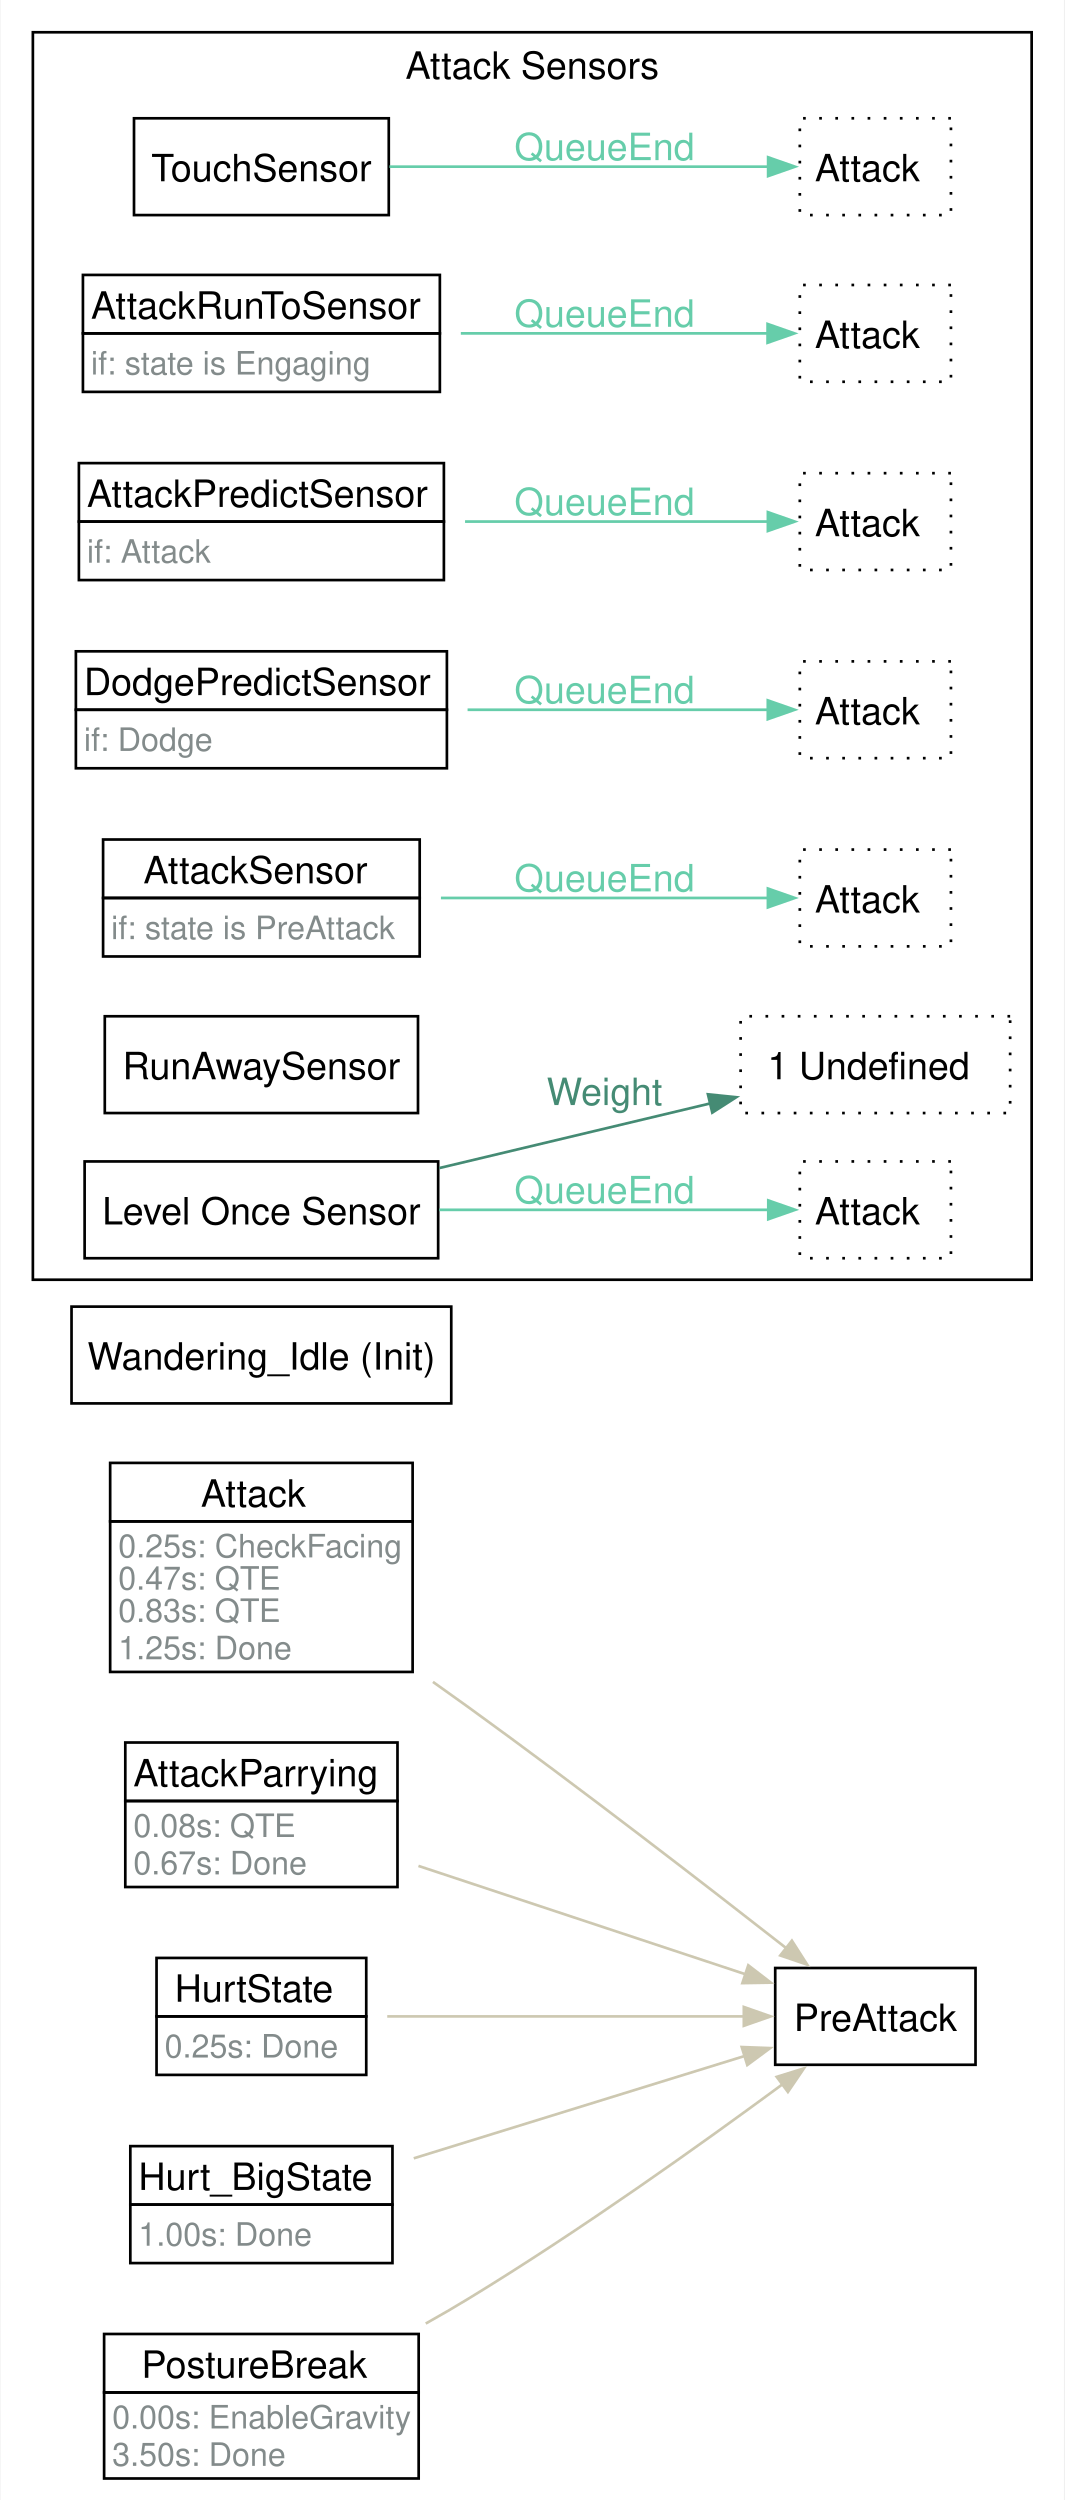
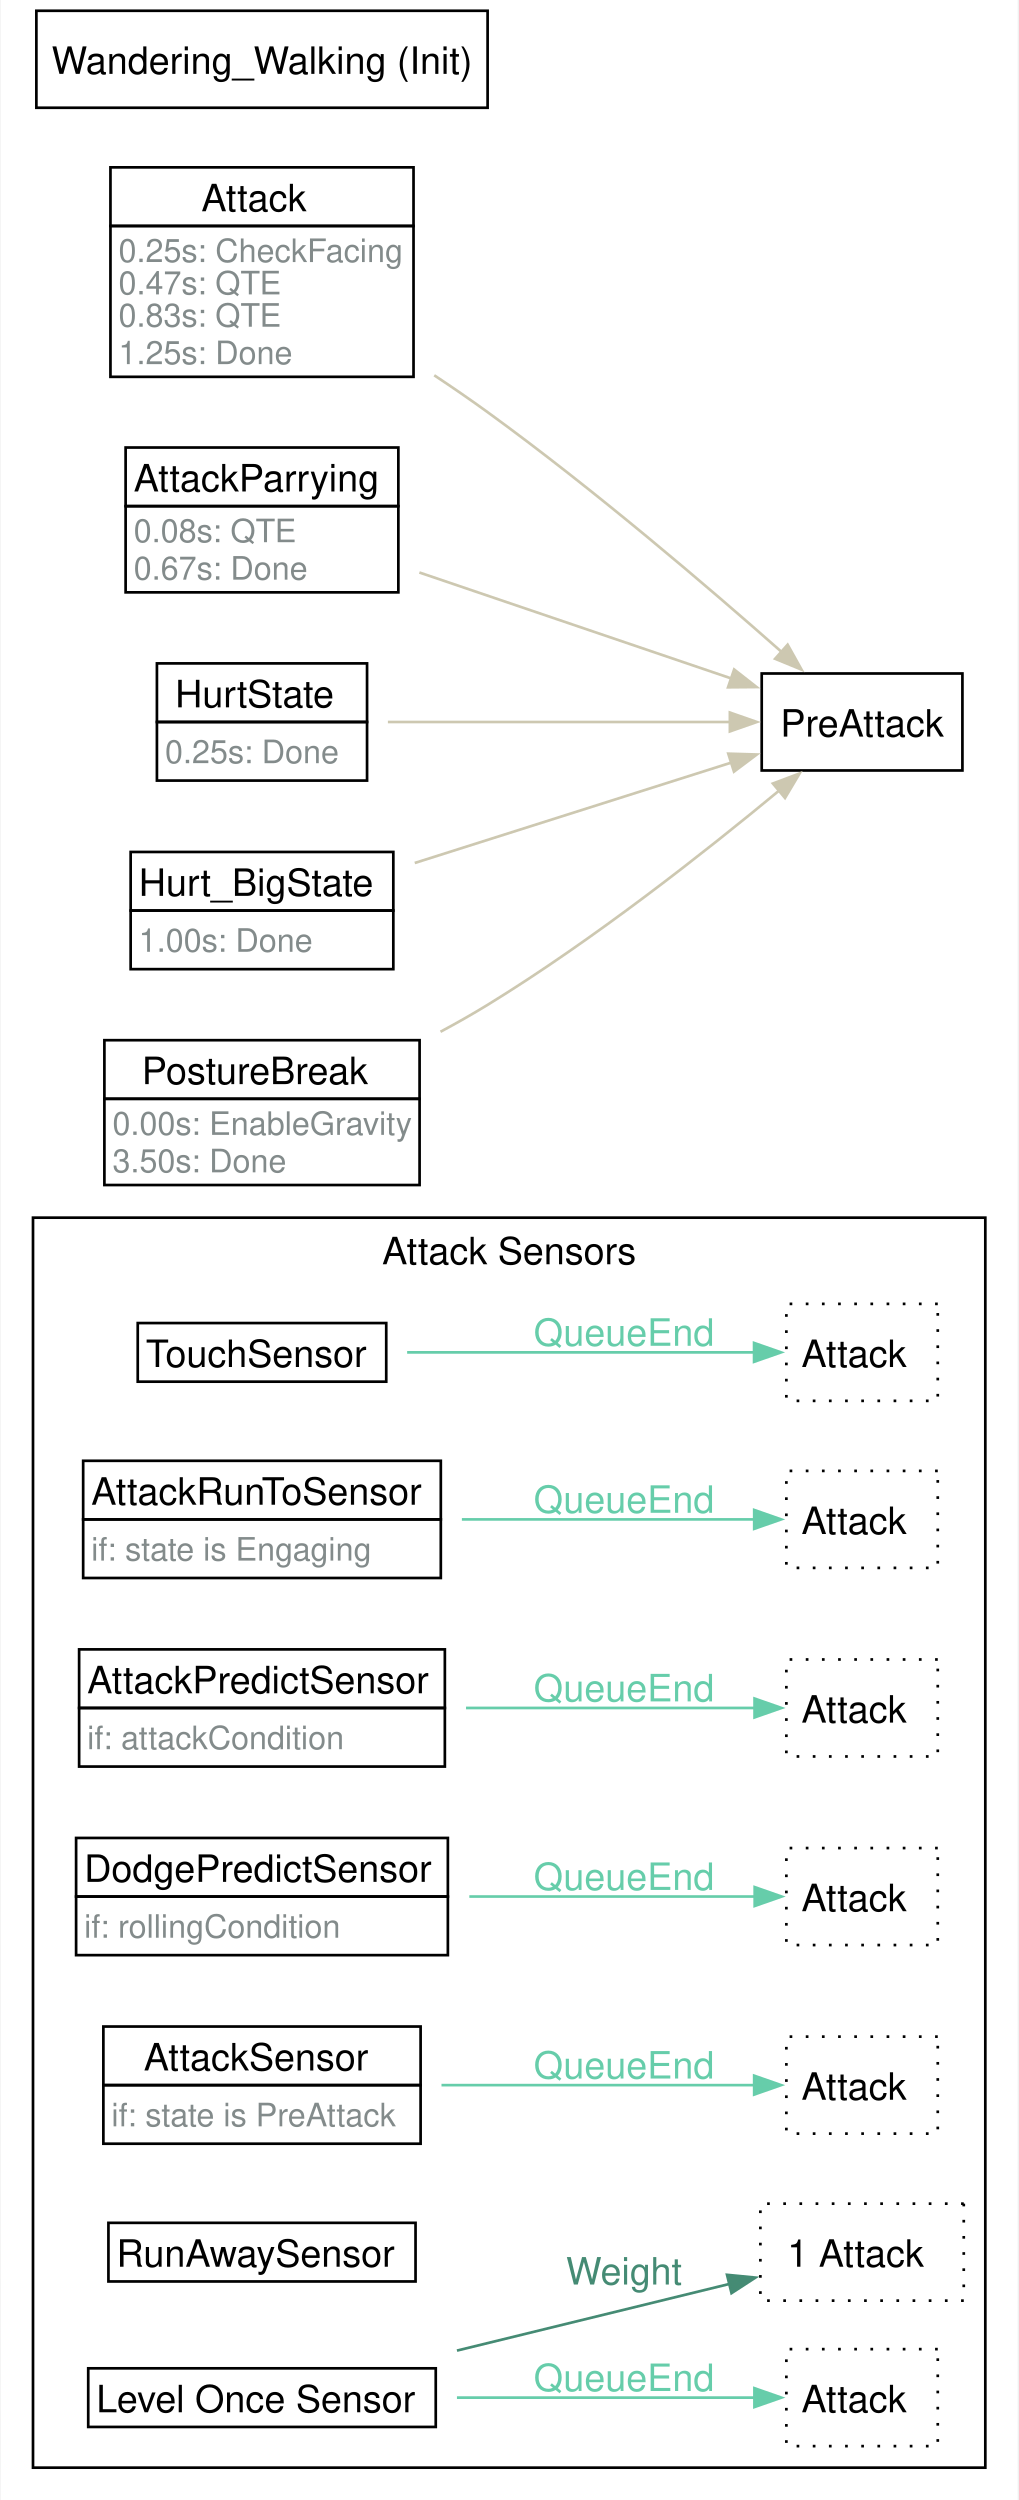
- <svg xmlns="http://www.w3.org/2000/svg" width="396pt" height="930pt" viewBox="0.00 0.00 395.50 929.88">
-   <g id="graph0" class="graph" transform="scale(1 1) rotate(0) translate(4 925.88)">
-     <polygon fill="white" stroke="none" points="-4,4 -4,-925.88 391.5,-925.88 391.5,4 -4,4" />
+ <svg xmlns="http://www.w3.org/2000/svg" width="378pt" height="928pt" viewBox="0.00 0.00 377.50 928.00">
+   <g id="graph0" class="graph" transform="scale(1 1) rotate(0) translate(4 924)">
+     <polygon fill="white" stroke="none" points="-4,4 -4,-924 373.5,-924 373.5,4 -4,4" />
    <g id="clust1" class="cluster">
-       <polygon fill="none" stroke="black" points="8,-449.88 8,-913.88 379.5,-913.88 379.5,-449.88 8,-449.88" />
-       <text text-anchor="middle" x="193.75" y="-896.58" font-family="Helvetica,sans-Serif" font-size="14.00">Attack Sensors</text>
+       <polygon fill="none" stroke="black" points="8,-8 8,-472 361.5,-472 361.5,-8 8,-8" />
+       <text text-anchor="middle" x="184.75" y="-454.7" font-family="Helvetica,sans-Serif" font-size="14.00">Attack Sensors</text>
    </g>
    <g id="node1" class="node">
-       <polygon fill="none" stroke="black" points="36.75,-360 36.75,-381.75 149.25,-381.75 149.25,-360 36.75,-360" />
-       <text text-anchor="start" x="70.5" y="-365.45" font-family="Helvetica,sans-Serif" font-size="14.00">Attack  </text>
-       <polygon fill="none" stroke="black" points="36.75,-304 36.75,-360 149.25,-360 149.25,-304 36.75,-304" />
-       <text text-anchor="start" x="39.75" y="-346.6" font-family="Helvetica,sans-Serif" font-size="12.00" fill="#838b8b">0.25s: CheckFacing</text>
-       <text text-anchor="start" x="39.75" y="-334.6" font-family="Helvetica,sans-Serif" font-size="12.00" fill="#838b8b">0.47s: QTE</text>
-       <text text-anchor="start" x="39.75" y="-322.6" font-family="Helvetica,sans-Serif" font-size="12.00" fill="#838b8b">0.83s: QTE</text>
-       <text text-anchor="start" x="39.75" y="-308.7" font-family="Helvetica,sans-Serif" font-size="12.00" fill="#838b8b">1.25s: Done</text>
-       <text text-anchor="start" x="104.25" y="-308.7" font-family="Helvetica,sans-Serif" font-size="14.00">  </text>
+       <polygon fill="none" stroke="black" points="28.5,-23.12 28.5,-44.88 157.5,-44.88 157.5,-23.12 28.5,-23.12" />
+       <text text-anchor="start" x="31.5" y="-28.57" font-family="Helvetica,sans-Serif" font-size="14.00">Level Once Sensor  </text>
    </g>
    <g id="node2" class="node">
-       <polygon fill="none" stroke="black" points="358.62,-193.88 284.12,-193.88 284.12,-157.88 358.62,-157.88 358.62,-193.88" />
-       <text text-anchor="middle" x="321.38" y="-170.45" font-family="Helvetica,sans-Serif" font-size="14.00">PreAttack</text>
+       <polygon fill="none" stroke="black" stroke-dasharray="1,5" points="343.85,-52 287.65,-52 287.65,-16 343.85,-16 343.85,-52" />
+       <text text-anchor="start" x="293.25" y="-28.57" font-family="Helvetica,sans-Serif" font-size="14.00">Attack  </text>
    </g>
    <g id="edge1" class="edge">
-       <path fill="none" stroke="#cdc8b1" d="M156.81,-300.29C161.29,-297.13 165.73,-293.97 170,-290.88 211.5,-260.84 258.21,-224.75 288.41,-201.11" />
-       <polygon fill="#cdc8b1" stroke="#cdc8b1" points="290.32,-204.05 296.03,-195.12 286,-198.54 290.32,-204.05" />
+       <path fill="none" stroke="#66cdaa" d="M165.37,-34C202.06,-34 245.36,-34 275.87,-34" />
+       <polygon fill="#66cdaa" stroke="#66cdaa" points="275.79,-37.5 285.79,-34 275.79,-30.5 275.79,-37.5" />
+       <text text-anchor="middle" x="227.38" y="-36.45" font-family="Helvetica,sans-Serif" font-size="14.00" fill="#66cdaa">QueueEnd</text>
    </g>
    <g id="node3" class="node">
-       <polygon fill="none" stroke="black" points="42.38,-256 42.38,-277.75 143.62,-277.75 143.62,-256 42.38,-256" />
-       <text text-anchor="start" x="45.38" y="-261.45" font-family="Helvetica,sans-Serif" font-size="14.00">AttackParrying  </text>
-       <polygon fill="none" stroke="black" points="42.38,-224 42.38,-256 143.62,-256 143.62,-224 42.38,-224" />
-       <text text-anchor="start" x="45.38" y="-242.6" font-family="Helvetica,sans-Serif" font-size="12.00" fill="#838b8b">0.08s: QTE</text>
-       <text text-anchor="start" x="45.38" y="-228.7" font-family="Helvetica,sans-Serif" font-size="12.00" fill="#838b8b">0.67s: Done</text>
-       <text text-anchor="start" x="109.88" y="-228.7" font-family="Helvetica,sans-Serif" font-size="14.00">  </text>
+       <polygon fill="none" stroke="black" stroke-dasharray="1,5" points="353.5,-106 278,-106 278,-70 353.5,-70 353.5,-106" />
+       <text text-anchor="start" x="288" y="-82.58" font-family="Helvetica,sans-Serif" font-size="14.00">1 Attack  </text>
    </g>
    <g id="edge2" class="edge">
-       <path fill="none" stroke="#cdc8b1" d="M151.42,-231.85C189.17,-219.35 237.95,-203.18 273.38,-191.44" />
-       <polygon fill="#cdc8b1" stroke="#cdc8b1" points="274.1,-194.89 282.49,-188.43 271.9,-188.25 274.1,-194.89" />
+       <path fill="none" stroke="#458b74" d="M165.37,-51.46C198.54,-59.57 237.11,-69.01 266.75,-76.26" />
+       <polygon fill="#458b74" stroke="#458b74" points="265.62,-79.59 276.17,-78.56 267.29,-72.79 265.62,-79.59" />
+       <text text-anchor="middle" x="227.38" y="-75.97" font-family="Helvetica,sans-Serif" font-size="14.00" fill="#458b74">Weight</text>
    </g>
    <g id="node4" class="node">
-       <polygon fill="none" stroke="black" points="54,-175.88 54,-197.62 132,-197.62 132,-175.88 54,-175.88" />
-       <text text-anchor="start" x="60.75" y="-181.32" font-family="Helvetica,sans-Serif" font-size="14.00">HurtState  </text>
-       <polygon fill="none" stroke="black" points="54,-154.12 54,-175.88 132,-175.88 132,-154.12 54,-154.12" />
-       <text text-anchor="start" x="57" y="-160.57" font-family="Helvetica,sans-Serif" font-size="12.00" fill="#838b8b">0.25s: Done</text>
-       <text text-anchor="start" x="121.5" y="-160.57" font-family="Helvetica,sans-Serif" font-size="14.00">  </text>
+       <polygon fill="none" stroke="black" points="36,-77.12 36,-98.88 150,-98.88 150,-77.12 36,-77.12" />
+       <text text-anchor="start" x="39" y="-82.58" font-family="Helvetica,sans-Serif" font-size="14.00">RunAwaySensor  </text>
+     </g>
+     <g id="node5" class="node">
+       <polygon fill="none" stroke="black" points="34.12,-150 34.12,-171.75 151.88,-171.75 151.88,-150 34.12,-150" />
+       <text text-anchor="start" x="49.12" y="-155.45" font-family="Helvetica,sans-Serif" font-size="14.00">AttackSensor  </text>
+       <polygon fill="none" stroke="black" points="34.12,-128.25 34.12,-150 151.88,-150 151.88,-128.25 34.12,-128.25" />
+       <text text-anchor="start" x="37.12" y="-134.7" font-family="Helvetica,sans-Serif" font-size="12.00" fill="#838b8b">if: state is PreAttack</text>
+       <text text-anchor="start" x="141.38" y="-134.7" font-family="Helvetica,sans-Serif" font-size="14.00">  </text>
+     </g>
+     <g id="node6" class="node">
+       <polygon fill="none" stroke="black" stroke-dasharray="1,5" points="343.85,-168 287.65,-168 287.65,-132 343.85,-132 343.85,-168" />
+       <text text-anchor="start" x="293.25" y="-144.57" font-family="Helvetica,sans-Serif" font-size="14.00">Attack  </text>
    </g>
    <g id="edge3" class="edge">
-       <path fill="none" stroke="#cdc8b1" d="M139.81,-175.88C178.41,-175.88 233.46,-175.88 272.6,-175.88" />
-       <polygon fill="#cdc8b1" stroke="#cdc8b1" points="272.44,-179.38 282.44,-175.88 272.44,-172.38 272.44,-179.38" />
+       <path fill="none" stroke="#66cdaa" d="M159.63,-150C197.55,-150 243.95,-150 276.07,-150" />
+       <polygon fill="#66cdaa" stroke="#66cdaa" points="275.7,-153.5 285.7,-150 275.7,-146.5 275.7,-153.5" />
+       <text text-anchor="middle" x="227.38" y="-152.45" font-family="Helvetica,sans-Serif" font-size="14.00" fill="#66cdaa">QueueEnd</text>
    </g>
-     <g id="node5" class="node">
-       <polygon fill="none" stroke="black" points="44.25,-105.88 44.25,-127.62 141.75,-127.62 141.75,-105.88 44.25,-105.88" />
-       <text text-anchor="start" x="47.25" y="-111.33" font-family="Helvetica,sans-Serif" font-size="14.00">Hurt_BigState  </text>
-       <polygon fill="none" stroke="black" points="44.25,-84.12 44.25,-105.88 141.75,-105.88 141.75,-84.12 44.25,-84.12" />
-       <text text-anchor="start" x="47.25" y="-90.58" font-family="Helvetica,sans-Serif" font-size="12.00" fill="#838b8b">1.00s: Done</text>
-       <text text-anchor="start" x="111.75" y="-90.58" font-family="Helvetica,sans-Serif" font-size="14.00">  </text>
+     <g id="node7" class="node">
+       <polygon fill="none" stroke="black" points="24,-220 24,-241.75 162,-241.75 162,-220 24,-220" />
+       <text text-anchor="start" x="27" y="-225.45" font-family="Helvetica,sans-Serif" font-size="14.00">DodgePredictSensor  </text>
+       <polygon fill="none" stroke="black" points="24,-198.25 24,-220 162,-220 162,-198.25 24,-198.25" />
+       <text text-anchor="start" x="27" y="-204.7" font-family="Helvetica,sans-Serif" font-size="12.00" fill="#838b8b">if: rollingCondition</text>
+       <text text-anchor="start" x="123.75" y="-204.7" font-family="Helvetica,sans-Serif" font-size="14.00">  </text>
+     </g>
+     <g id="node8" class="node">
+       <polygon fill="none" stroke="black" stroke-dasharray="1,5" points="343.85,-238 287.65,-238 287.65,-202 343.85,-202 343.85,-238" />
+       <text text-anchor="start" x="293.25" y="-214.57" font-family="Helvetica,sans-Serif" font-size="14.00">Attack  </text>
    </g>
    <g id="edge4" class="edge">
-       <path fill="none" stroke="#cdc8b1" d="M149.67,-123.09C187.51,-134.79 237.05,-150.11 273,-161.23" />
-       <polygon fill="#cdc8b1" stroke="#cdc8b1" points="271.66,-164.48 282.25,-164.09 273.73,-157.79 271.66,-164.48" />
+       <path fill="none" stroke="#66cdaa" d="M169.97,-220C205.7,-220 246.78,-220 276.04,-220" />
+       <polygon fill="#66cdaa" stroke="#66cdaa" points="275.89,-223.5 285.89,-220 275.89,-216.5 275.89,-223.5" />
+       <text text-anchor="middle" x="227.38" y="-222.45" font-family="Helvetica,sans-Serif" font-size="14.00" fill="#66cdaa">QueueEnd</text>
    </g>
-     <g id="node6" class="node">
-       <polygon fill="none" stroke="black" points="34.5,-36 34.5,-57.75 151.5,-57.75 151.5,-36 34.5,-36" />
-       <text text-anchor="start" x="48.38" y="-41.45" font-family="Helvetica,sans-Serif" font-size="14.00">PostureBreak  </text>
-       <polygon fill="none" stroke="black" points="34.5,-4 34.5,-36 151.5,-36 151.5,-4 34.5,-4" />
-       <text text-anchor="start" x="37.5" y="-22.6" font-family="Helvetica,sans-Serif" font-size="12.00" fill="#838b8b">0.00s: EnableGravity</text>
-       <text text-anchor="start" x="37.5" y="-8.7" font-family="Helvetica,sans-Serif" font-size="12.00" fill="#838b8b">3.50s: Done</text>
-       <text text-anchor="start" x="102" y="-8.7" font-family="Helvetica,sans-Serif" font-size="14.00">  </text>
+     <g id="node9" class="node">
+       <polygon fill="none" stroke="black" points="25.12,-290 25.12,-311.75 160.88,-311.75 160.88,-290 25.12,-290" />
+       <text text-anchor="start" x="28.12" y="-295.45" font-family="Helvetica,sans-Serif" font-size="14.00">AttackPredictSensor  </text>
+       <polygon fill="none" stroke="black" points="25.12,-268.25 25.12,-290 160.88,-290 160.88,-268.25 25.12,-268.25" />
+       <text text-anchor="start" x="28.12" y="-274.7" font-family="Helvetica,sans-Serif" font-size="12.00" fill="#838b8b">if: attackCondition</text>
+       <text text-anchor="start" x="123.38" y="-274.7" font-family="Helvetica,sans-Serif" font-size="14.00">  </text>
+     </g>
+     <g id="node10" class="node">
+       <polygon fill="none" stroke="black" stroke-dasharray="1,5" points="343.85,-308 287.65,-308 287.65,-272 343.85,-272 343.85,-308" />
+       <text text-anchor="start" x="293.25" y="-284.57" font-family="Helvetica,sans-Serif" font-size="14.00">Attack  </text>
    </g>
    <g id="edge5" class="edge">
-       <path fill="none" stroke="#cdc8b1" d="M154.13,-61.63C159.55,-64.66 164.91,-67.77 170,-70.88 211.47,-96.13 256.89,-128.56 286.85,-150.65" />
-       <polygon fill="#cdc8b1" stroke="#cdc8b1" points="284.67,-153.39 294.79,-156.53 288.84,-147.77 284.67,-153.39" />
+       <path fill="none" stroke="#66cdaa" d="M168.74,-290C204.68,-290 246.28,-290 275.86,-290" />
+       <polygon fill="#66cdaa" stroke="#66cdaa" points="275.84,-293.5 285.84,-290 275.84,-286.5 275.84,-293.5" />
+       <text text-anchor="middle" x="227.38" y="-292.45" font-family="Helvetica,sans-Serif" font-size="14.00" fill="#66cdaa">QueueEnd</text>
    </g>
-     <g id="node7" class="node">
-       <polygon fill="none" stroke="black" points="163.62,-439.88 22.38,-439.88 22.38,-403.88 163.62,-403.88 163.62,-439.88" />
-       <text text-anchor="middle" x="93" y="-416.45" font-family="Helvetica,sans-Serif" font-size="14.00">Wandering_Idle (Init)</text>
+     <g id="node11" class="node">
+       <polygon fill="none" stroke="black" points="26.62,-360 26.62,-381.75 159.38,-381.75 159.38,-360 26.62,-360" />
+       <text text-anchor="start" x="29.62" y="-365.45" font-family="Helvetica,sans-Serif" font-size="14.00">AttackRunToSensor  </text>
+       <polygon fill="none" stroke="black" points="26.62,-338.25 26.62,-360 159.38,-360 159.38,-338.25 26.62,-338.25" />
+       <text text-anchor="start" x="29.62" y="-344.7" font-family="Helvetica,sans-Serif" font-size="12.00" fill="#838b8b">if: state is Engaging</text>
+       <text text-anchor="start" x="133.88" y="-344.7" font-family="Helvetica,sans-Serif" font-size="14.00">  </text>
    </g>
-     <g id="node8" class="node">
-       <polygon fill="none" stroke="black" points="158.75,-493.88 27.25,-493.88 27.25,-457.88 158.75,-457.88 158.75,-493.88" />
-       <text text-anchor="middle" x="93" y="-470.45" font-family="Helvetica,sans-Serif" font-size="14.00">Level Once Sensor</text>
-     </g>
-     <g id="node9" class="node">
-       <polygon fill="none" stroke="black" stroke-dasharray="1,5" points="349.48,-493.88 293.27,-493.88 293.27,-457.88 349.48,-457.88 349.48,-493.88" />
-       <text text-anchor="start" x="298.88" y="-470.45" font-family="Helvetica,sans-Serif" font-size="14.00">Attack  </text>
+     <g id="node12" class="node">
+       <polygon fill="none" stroke="black" stroke-dasharray="1,5" points="343.85,-378 287.65,-378 287.65,-342 343.85,-342 343.85,-378" />
+       <text text-anchor="start" x="293.25" y="-354.57" font-family="Helvetica,sans-Serif" font-size="14.00">Attack  </text>
    </g>
    <g id="edge6" class="edge">
-       <path fill="none" stroke="#66cdaa" d="M159.17,-475.88C198.9,-475.88 248.31,-475.88 281.88,-475.88" />
-       <polygon fill="#66cdaa" stroke="#66cdaa" points="281.54,-479.38 291.54,-475.88 281.54,-472.38 281.54,-479.38" />
-       <text text-anchor="middle" x="220.62" y="-478.32" font-family="Helvetica,sans-Serif" font-size="14.00" fill="#66cdaa">QueueEnd</text>
+       <path fill="none" stroke="#66cdaa" d="M167.2,-360C203.54,-360 245.97,-360 275.98,-360" />
+       <polygon fill="#66cdaa" stroke="#66cdaa" points="275.71,-363.5 285.71,-360 275.71,-356.5 275.71,-363.5" />
+       <text text-anchor="middle" x="227.38" y="-362.45" font-family="Helvetica,sans-Serif" font-size="14.00" fill="#66cdaa">QueueEnd</text>
    </g>
-     <g id="node10" class="node">
-       <polygon fill="none" stroke="black" stroke-dasharray="1,5" points="371.5,-547.88 271.25,-547.88 271.25,-511.88 371.5,-511.88 371.5,-547.88" />
-       <text text-anchor="start" x="281.25" y="-524.45" font-family="Helvetica,sans-Serif" font-size="14.00">1 Undefined  </text>
+     <g id="node13" class="node">
+       <polygon fill="none" stroke="black" points="46.88,-411.12 46.88,-432.88 139.12,-432.88 139.12,-411.12 46.88,-411.12" />
+       <text text-anchor="start" x="49.88" y="-416.57" font-family="Helvetica,sans-Serif" font-size="14.00">TouchSensor  </text>
+     </g>
+     <g id="node14" class="node">
+       <polygon fill="none" stroke="black" stroke-dasharray="1,5" points="343.85,-440 287.65,-440 287.65,-404 343.85,-404 343.85,-440" />
+       <text text-anchor="start" x="293.25" y="-416.57" font-family="Helvetica,sans-Serif" font-size="14.00">Attack  </text>
    </g>
    <g id="edge7" class="edge">
-       <path fill="none" stroke="#458b74" d="M159.17,-491.42C190.93,-499 228.88,-508.05 259.98,-515.47" />
-       <polygon fill="#458b74" stroke="#458b74" points="259.09,-518.85 269.63,-517.77 260.71,-512.04 259.09,-518.85" />
-       <text text-anchor="middle" x="220.62" y="-514.86" font-family="Helvetica,sans-Serif" font-size="14.00" fill="#458b74">Weight</text>
+       <path fill="none" stroke="#66cdaa" d="M146.88,-422C186.53,-422 239.91,-422 275.74,-422" />
+       <polygon fill="#66cdaa" stroke="#66cdaa" points="275.66,-425.5 285.66,-422 275.66,-418.5 275.66,-425.5" />
+       <text text-anchor="middle" x="227.38" y="-424.45" font-family="Helvetica,sans-Serif" font-size="14.00" fill="#66cdaa">QueueEnd</text>
    </g>
-     <g id="node11" class="node">
-       <polygon fill="none" stroke="black" points="151.25,-547.88 34.75,-547.88 34.75,-511.88 151.25,-511.88 151.25,-547.88" />
-       <text text-anchor="middle" x="93" y="-524.45" font-family="Helvetica,sans-Serif" font-size="14.00">RunAwaySensor</text>
+     <g id="node15" class="node">
+       <polygon fill="none" stroke="black" points="36.75,-840.12 36.75,-861.88 149.25,-861.88 149.25,-840.12 36.75,-840.12" />
+       <text text-anchor="start" x="70.5" y="-845.58" font-family="Helvetica,sans-Serif" font-size="14.00">Attack  </text>
+       <polygon fill="none" stroke="black" points="36.75,-784.12 36.75,-840.12 149.25,-840.12 149.25,-784.12 36.75,-784.12" />
+       <text text-anchor="start" x="39.75" y="-826.73" font-family="Helvetica,sans-Serif" font-size="12.00" fill="#838b8b">0.25s: CheckFacing</text>
+       <text text-anchor="start" x="39.75" y="-814.73" font-family="Helvetica,sans-Serif" font-size="12.00" fill="#838b8b">0.47s: QTE</text>
+       <text text-anchor="start" x="39.75" y="-802.73" font-family="Helvetica,sans-Serif" font-size="12.00" fill="#838b8b">0.83s: QTE</text>
+       <text text-anchor="start" x="39.75" y="-788.83" font-family="Helvetica,sans-Serif" font-size="12.00" fill="#838b8b">1.25s: Done</text>
+       <text text-anchor="start" x="104.25" y="-788.83" font-family="Helvetica,sans-Serif" font-size="14.00">  </text>
    </g>
-     <g id="node12" class="node">
-       <polygon fill="none" stroke="black" points="34.12,-591.88 34.12,-613.62 151.88,-613.62 151.88,-591.88 34.12,-591.88" />
-       <text text-anchor="start" x="49.12" y="-597.33" font-family="Helvetica,sans-Serif" font-size="14.00">AttackSensor  </text>
-       <polygon fill="none" stroke="black" points="34.12,-570.12 34.12,-591.88 151.88,-591.88 151.88,-570.12 34.12,-570.12" />
-       <text text-anchor="start" x="37.12" y="-576.58" font-family="Helvetica,sans-Serif" font-size="12.00" fill="#838b8b">if: state is PreAttack</text>
-       <text text-anchor="start" x="141.38" y="-576.58" font-family="Helvetica,sans-Serif" font-size="14.00">  </text>
-     </g>
-     <g id="node13" class="node">
-       <polygon fill="none" stroke="black" stroke-dasharray="1,5" points="349.48,-609.88 293.27,-609.88 293.27,-573.88 349.48,-573.88 349.48,-609.88" />
-       <text text-anchor="start" x="298.88" y="-586.45" font-family="Helvetica,sans-Serif" font-size="14.00">Attack  </text>
+     <g id="node16" class="node">
+       <polygon fill="none" stroke="black" points="353,-674 278.5,-674 278.5,-638 353,-638 353,-674" />
+       <text text-anchor="middle" x="315.75" y="-650.58" font-family="Helvetica,sans-Serif" font-size="14.00">PreAttack</text>
    </g>
    <g id="edge8" class="edge">
-       <path fill="none" stroke="#66cdaa" d="M159.78,-591.88C199.37,-591.88 248.4,-591.88 281.8,-591.88" />
-       <polygon fill="#66cdaa" stroke="#66cdaa" points="281.4,-595.38 291.4,-591.88 281.4,-588.38 281.4,-595.38" />
-       <text text-anchor="middle" x="220.62" y="-594.33" font-family="Helvetica,sans-Serif" font-size="14.00" fill="#66cdaa">QueueEnd</text>
+       <path fill="none" stroke="#cdc8b1" d="M156.94,-784.69C163.72,-780.2 170.43,-775.58 176.75,-771 216.15,-742.4 258.81,-705.92 286.11,-681.8" />
+       <polygon fill="#cdc8b1" stroke="#cdc8b1" points="288.12,-684.69 293.28,-675.44 283.47,-679.46 288.12,-684.69" />
    </g>
-     <g id="node14" class="node">
-       <polygon fill="none" stroke="black" points="24,-661.88 24,-683.62 162,-683.62 162,-661.88 24,-661.88" />
-       <text text-anchor="start" x="27" y="-667.33" font-family="Helvetica,sans-Serif" font-size="14.00">DodgePredictSensor  </text>
-       <polygon fill="none" stroke="black" points="24,-640.12 24,-661.88 162,-661.88 162,-640.12 24,-640.12" />
-       <text text-anchor="start" x="27" y="-646.58" font-family="Helvetica,sans-Serif" font-size="12.00" fill="#838b8b">if: Dodge</text>
-       <text text-anchor="start" x="75" y="-646.58" font-family="Helvetica,sans-Serif" font-size="14.00">  </text>
-     </g>
-     <g id="node15" class="node">
-       <polygon fill="none" stroke="black" stroke-dasharray="1,5" points="349.48,-679.88 293.27,-679.88 293.27,-643.88 349.48,-643.88 349.48,-679.88" />
-       <text text-anchor="start" x="298.88" y="-656.45" font-family="Helvetica,sans-Serif" font-size="14.00">Attack  </text>
+     <g id="node17" class="node">
+       <polygon fill="none" stroke="black" points="42.38,-736.12 42.38,-757.88 143.62,-757.88 143.62,-736.12 42.38,-736.12" />
+       <text text-anchor="start" x="45.38" y="-741.58" font-family="Helvetica,sans-Serif" font-size="14.00">AttackParrying  </text>
+       <polygon fill="none" stroke="black" points="42.38,-704.12 42.38,-736.12 143.62,-736.12 143.62,-704.12 42.38,-704.12" />
+       <text text-anchor="start" x="45.38" y="-722.73" font-family="Helvetica,sans-Serif" font-size="12.00" fill="#838b8b">0.08s: QTE</text>
+       <text text-anchor="start" x="45.38" y="-708.83" font-family="Helvetica,sans-Serif" font-size="12.00" fill="#838b8b">0.67s: Done</text>
+       <text text-anchor="start" x="109.88" y="-708.83" font-family="Helvetica,sans-Serif" font-size="14.00">  </text>
    </g>
    <g id="edge9" class="edge">
-       <path fill="none" stroke="#66cdaa" d="M169.69,-661.88C207.14,-661.88 250.76,-661.88 281.4,-661.88" />
-       <polygon fill="#66cdaa" stroke="#66cdaa" points="281.36,-665.38 291.36,-661.88 281.36,-658.38 281.36,-665.38" />
-       <text text-anchor="middle" x="220.62" y="-664.33" font-family="Helvetica,sans-Serif" font-size="14.00" fill="#66cdaa">QueueEnd</text>
+       <path fill="none" stroke="#cdc8b1" d="M151.42,-711.49C187.5,-699.23 233.48,-683.61 267.45,-672.07" />
+       <polygon fill="#cdc8b1" stroke="#cdc8b1" points="268.26,-675.49 276.6,-668.96 266,-668.87 268.26,-675.49" />
    </g>
-     <g id="node16" class="node">
-       <polygon fill="none" stroke="black" points="25.12,-731.88 25.12,-753.62 160.88,-753.62 160.88,-731.88 25.12,-731.88" />
-       <text text-anchor="start" x="28.12" y="-737.33" font-family="Helvetica,sans-Serif" font-size="14.00">AttackPredictSensor  </text>
-       <polygon fill="none" stroke="black" points="25.12,-710.12 25.12,-731.88 160.88,-731.88 160.88,-710.12 25.12,-710.12" />
-       <text text-anchor="start" x="28.12" y="-716.58" font-family="Helvetica,sans-Serif" font-size="12.00" fill="#838b8b">if: Attack</text>
-       <text text-anchor="start" x="73.12" y="-716.58" font-family="Helvetica,sans-Serif" font-size="14.00">  </text>
-     </g>
-     <g id="node17" class="node">
-       <polygon fill="none" stroke="black" stroke-dasharray="1,5" points="349.48,-749.88 293.27,-749.88 293.27,-713.88 349.48,-713.88 349.48,-749.88" />
-       <text text-anchor="start" x="298.88" y="-726.45" font-family="Helvetica,sans-Serif" font-size="14.00">Attack  </text>
+     <g id="node18" class="node">
+       <polygon fill="none" stroke="black" points="54,-656 54,-677.75 132,-677.75 132,-656 54,-656" />
+       <text text-anchor="start" x="60.75" y="-661.45" font-family="Helvetica,sans-Serif" font-size="14.00">HurtState  </text>
+       <polygon fill="none" stroke="black" points="54,-634.25 54,-656 132,-656 132,-634.25 54,-634.25" />
+       <text text-anchor="start" x="57" y="-640.7" font-family="Helvetica,sans-Serif" font-size="12.00" fill="#838b8b">0.25s: Done</text>
+       <text text-anchor="start" x="121.5" y="-640.7" font-family="Helvetica,sans-Serif" font-size="14.00">  </text>
    </g>
    <g id="edge10" class="edge">
-       <path fill="none" stroke="#66cdaa" d="M168.75,-731.88C206.55,-731.88 250.84,-731.88 281.75,-731.88" />
-       <polygon fill="#66cdaa" stroke="#66cdaa" points="281.39,-735.38 291.39,-731.88 281.39,-728.38 281.39,-735.38" />
-       <text text-anchor="middle" x="220.62" y="-734.33" font-family="Helvetica,sans-Serif" font-size="14.00" fill="#66cdaa">QueueEnd</text>
-     </g>
-     <g id="node18" class="node">
-       <polygon fill="none" stroke="black" points="26.62,-801.88 26.62,-823.62 159.38,-823.62 159.38,-801.88 26.62,-801.88" />
-       <text text-anchor="start" x="29.62" y="-807.33" font-family="Helvetica,sans-Serif" font-size="14.00">AttackRunToSensor  </text>
-       <polygon fill="none" stroke="black" points="26.62,-780.12 26.62,-801.88 159.38,-801.88 159.38,-780.12 26.62,-780.12" />
-       <text text-anchor="start" x="29.62" y="-786.58" font-family="Helvetica,sans-Serif" font-size="12.00" fill="#838b8b">if: state is Engaging</text>
-       <text text-anchor="start" x="133.88" y="-786.58" font-family="Helvetica,sans-Serif" font-size="14.00">  </text>
+       <path fill="none" stroke="#cdc8b1" d="M139.74,-656C176.94,-656 229.25,-656 266.98,-656" />
+       <polygon fill="#cdc8b1" stroke="#cdc8b1" points="266.68,-659.5 276.68,-656 266.68,-652.5 266.68,-659.5" />
    </g>
    <g id="node19" class="node">
-       <polygon fill="none" stroke="black" stroke-dasharray="1,5" points="349.48,-819.88 293.27,-819.88 293.27,-783.88 349.48,-783.88 349.48,-819.88" />
-       <text text-anchor="start" x="298.88" y="-796.45" font-family="Helvetica,sans-Serif" font-size="14.00">Attack  </text>
+       <polygon fill="none" stroke="black" points="44.25,-586 44.25,-607.75 141.75,-607.75 141.75,-586 44.25,-586" />
+       <text text-anchor="start" x="47.25" y="-591.45" font-family="Helvetica,sans-Serif" font-size="14.00">Hurt_BigState  </text>
+       <polygon fill="none" stroke="black" points="44.25,-564.25 44.25,-586 141.75,-586 141.75,-564.25 44.25,-564.25" />
+       <text text-anchor="start" x="47.25" y="-570.7" font-family="Helvetica,sans-Serif" font-size="12.00" fill="#838b8b">1.00s: Done</text>
+       <text text-anchor="start" x="111.75" y="-570.7" font-family="Helvetica,sans-Serif" font-size="14.00">  </text>
    </g>
    <g id="edge11" class="edge">
-       <path fill="none" stroke="#66cdaa" d="M167.18,-801.88C205.21,-801.88 250.16,-801.88 281.49,-801.88" />
-       <polygon fill="#66cdaa" stroke="#66cdaa" points="281.28,-805.38 291.28,-801.88 281.27,-798.38 281.28,-805.38" />
-       <text text-anchor="middle" x="220.62" y="-804.33" font-family="Helvetica,sans-Serif" font-size="14.00" fill="#66cdaa">QueueEnd</text>
+       <path fill="none" stroke="#cdc8b1" d="M149.7,-603.66C186.01,-615.18 232.87,-630.04 267.38,-640.98" />
+       <polygon fill="#cdc8b1" stroke="#cdc8b1" points="266.09,-644.24 276.68,-643.93 268.2,-637.57 266.09,-644.24" />
    </g>
    <g id="node20" class="node">
-       <polygon fill="none" stroke="black" points="140.38,-881.88 45.62,-881.88 45.62,-845.88 140.38,-845.88 140.38,-881.88" />
-       <text text-anchor="middle" x="93" y="-858.45" font-family="Helvetica,sans-Serif" font-size="14.00">TouchSensor</text>
+       <polygon fill="none" stroke="black" points="34.5,-516.12 34.5,-537.88 151.5,-537.88 151.5,-516.12 34.5,-516.12" />
+       <text text-anchor="start" x="48.38" y="-521.58" font-family="Helvetica,sans-Serif" font-size="14.00">PostureBreak  </text>
+       <polygon fill="none" stroke="black" points="34.5,-484.12 34.5,-516.12 151.5,-516.12 151.5,-484.12 34.5,-484.12" />
+       <text text-anchor="start" x="37.5" y="-502.73" font-family="Helvetica,sans-Serif" font-size="12.00" fill="#838b8b">0.00s: EnableGravity</text>
+       <text text-anchor="start" x="37.5" y="-488.83" font-family="Helvetica,sans-Serif" font-size="12.00" fill="#838b8b">3.50s: Done</text>
+       <text text-anchor="start" x="102" y="-488.83" font-family="Helvetica,sans-Serif" font-size="14.00">  </text>
+     </g>
+     <g id="edge12" class="edge">
+       <path fill="none" stroke="#cdc8b1" d="M159.26,-541.01C165.26,-544.23 171.17,-547.58 176.75,-551 216.17,-575.19 257.98,-608.16 285.11,-630.66" />
+       <polygon fill="#cdc8b1" stroke="#cdc8b1" points="282.65,-633.16 292.56,-636.89 287.14,-627.79 282.65,-633.16" />
    </g>
    <g id="node21" class="node">
-       <polygon fill="none" stroke="black" stroke-dasharray="1,5" points="349.48,-881.88 293.27,-881.88 293.27,-845.88 349.48,-845.88 349.48,-881.88" />
-       <text text-anchor="start" x="298.88" y="-858.45" font-family="Helvetica,sans-Serif" font-size="14.00">Attack  </text>
-     </g>
-     <g id="edge12" class="edge">
-       <path fill="none" stroke="#66cdaa" d="M140.63,-863.88C182.27,-863.88 242.55,-863.88 281.6,-863.88" />
-       <polygon fill="#66cdaa" stroke="#66cdaa" points="281.48,-867.38 291.48,-863.88 281.48,-860.38 281.48,-867.38" />
-       <text text-anchor="middle" x="220.62" y="-866.33" font-family="Helvetica,sans-Serif" font-size="14.00" fill="#66cdaa">QueueEnd</text>
+       <polygon fill="none" stroke="black" points="176.75,-920 9.25,-920 9.25,-884 176.75,-884 176.75,-920" />
+       <text text-anchor="middle" x="93" y="-896.58" font-family="Helvetica,sans-Serif" font-size="14.00">Wandering_Walking (Init)</text>
    </g>
  </g>
</svg>
